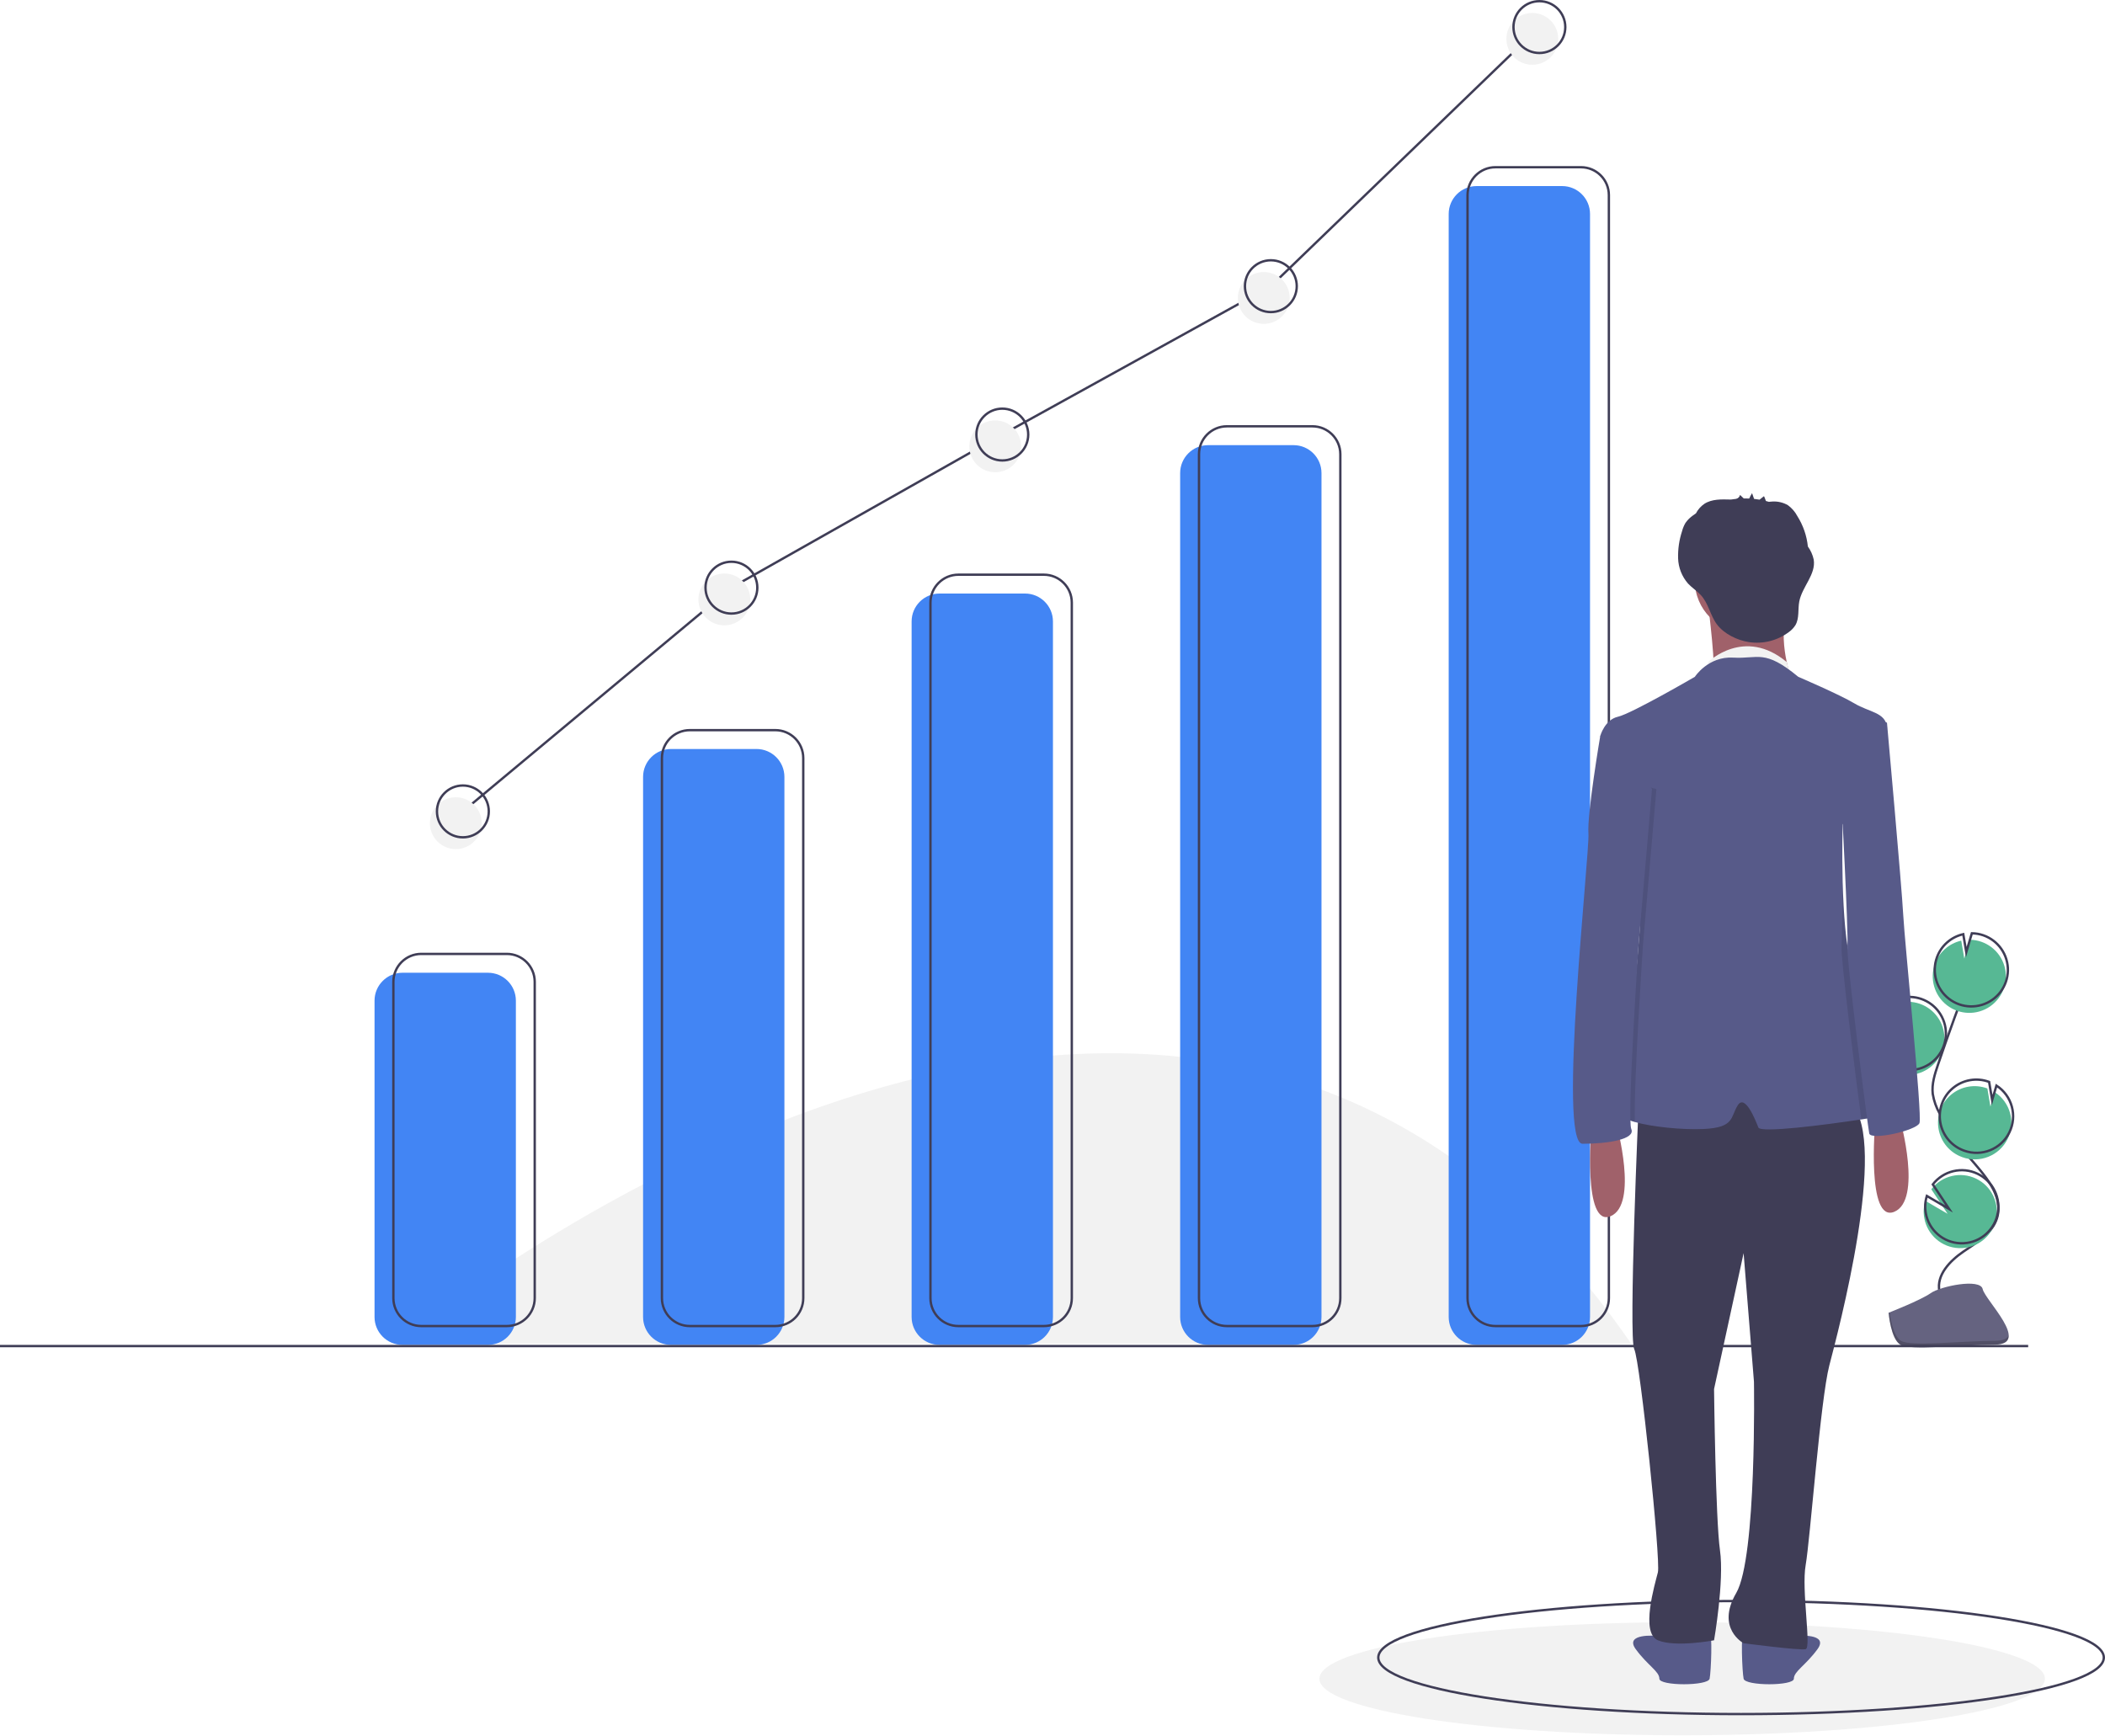
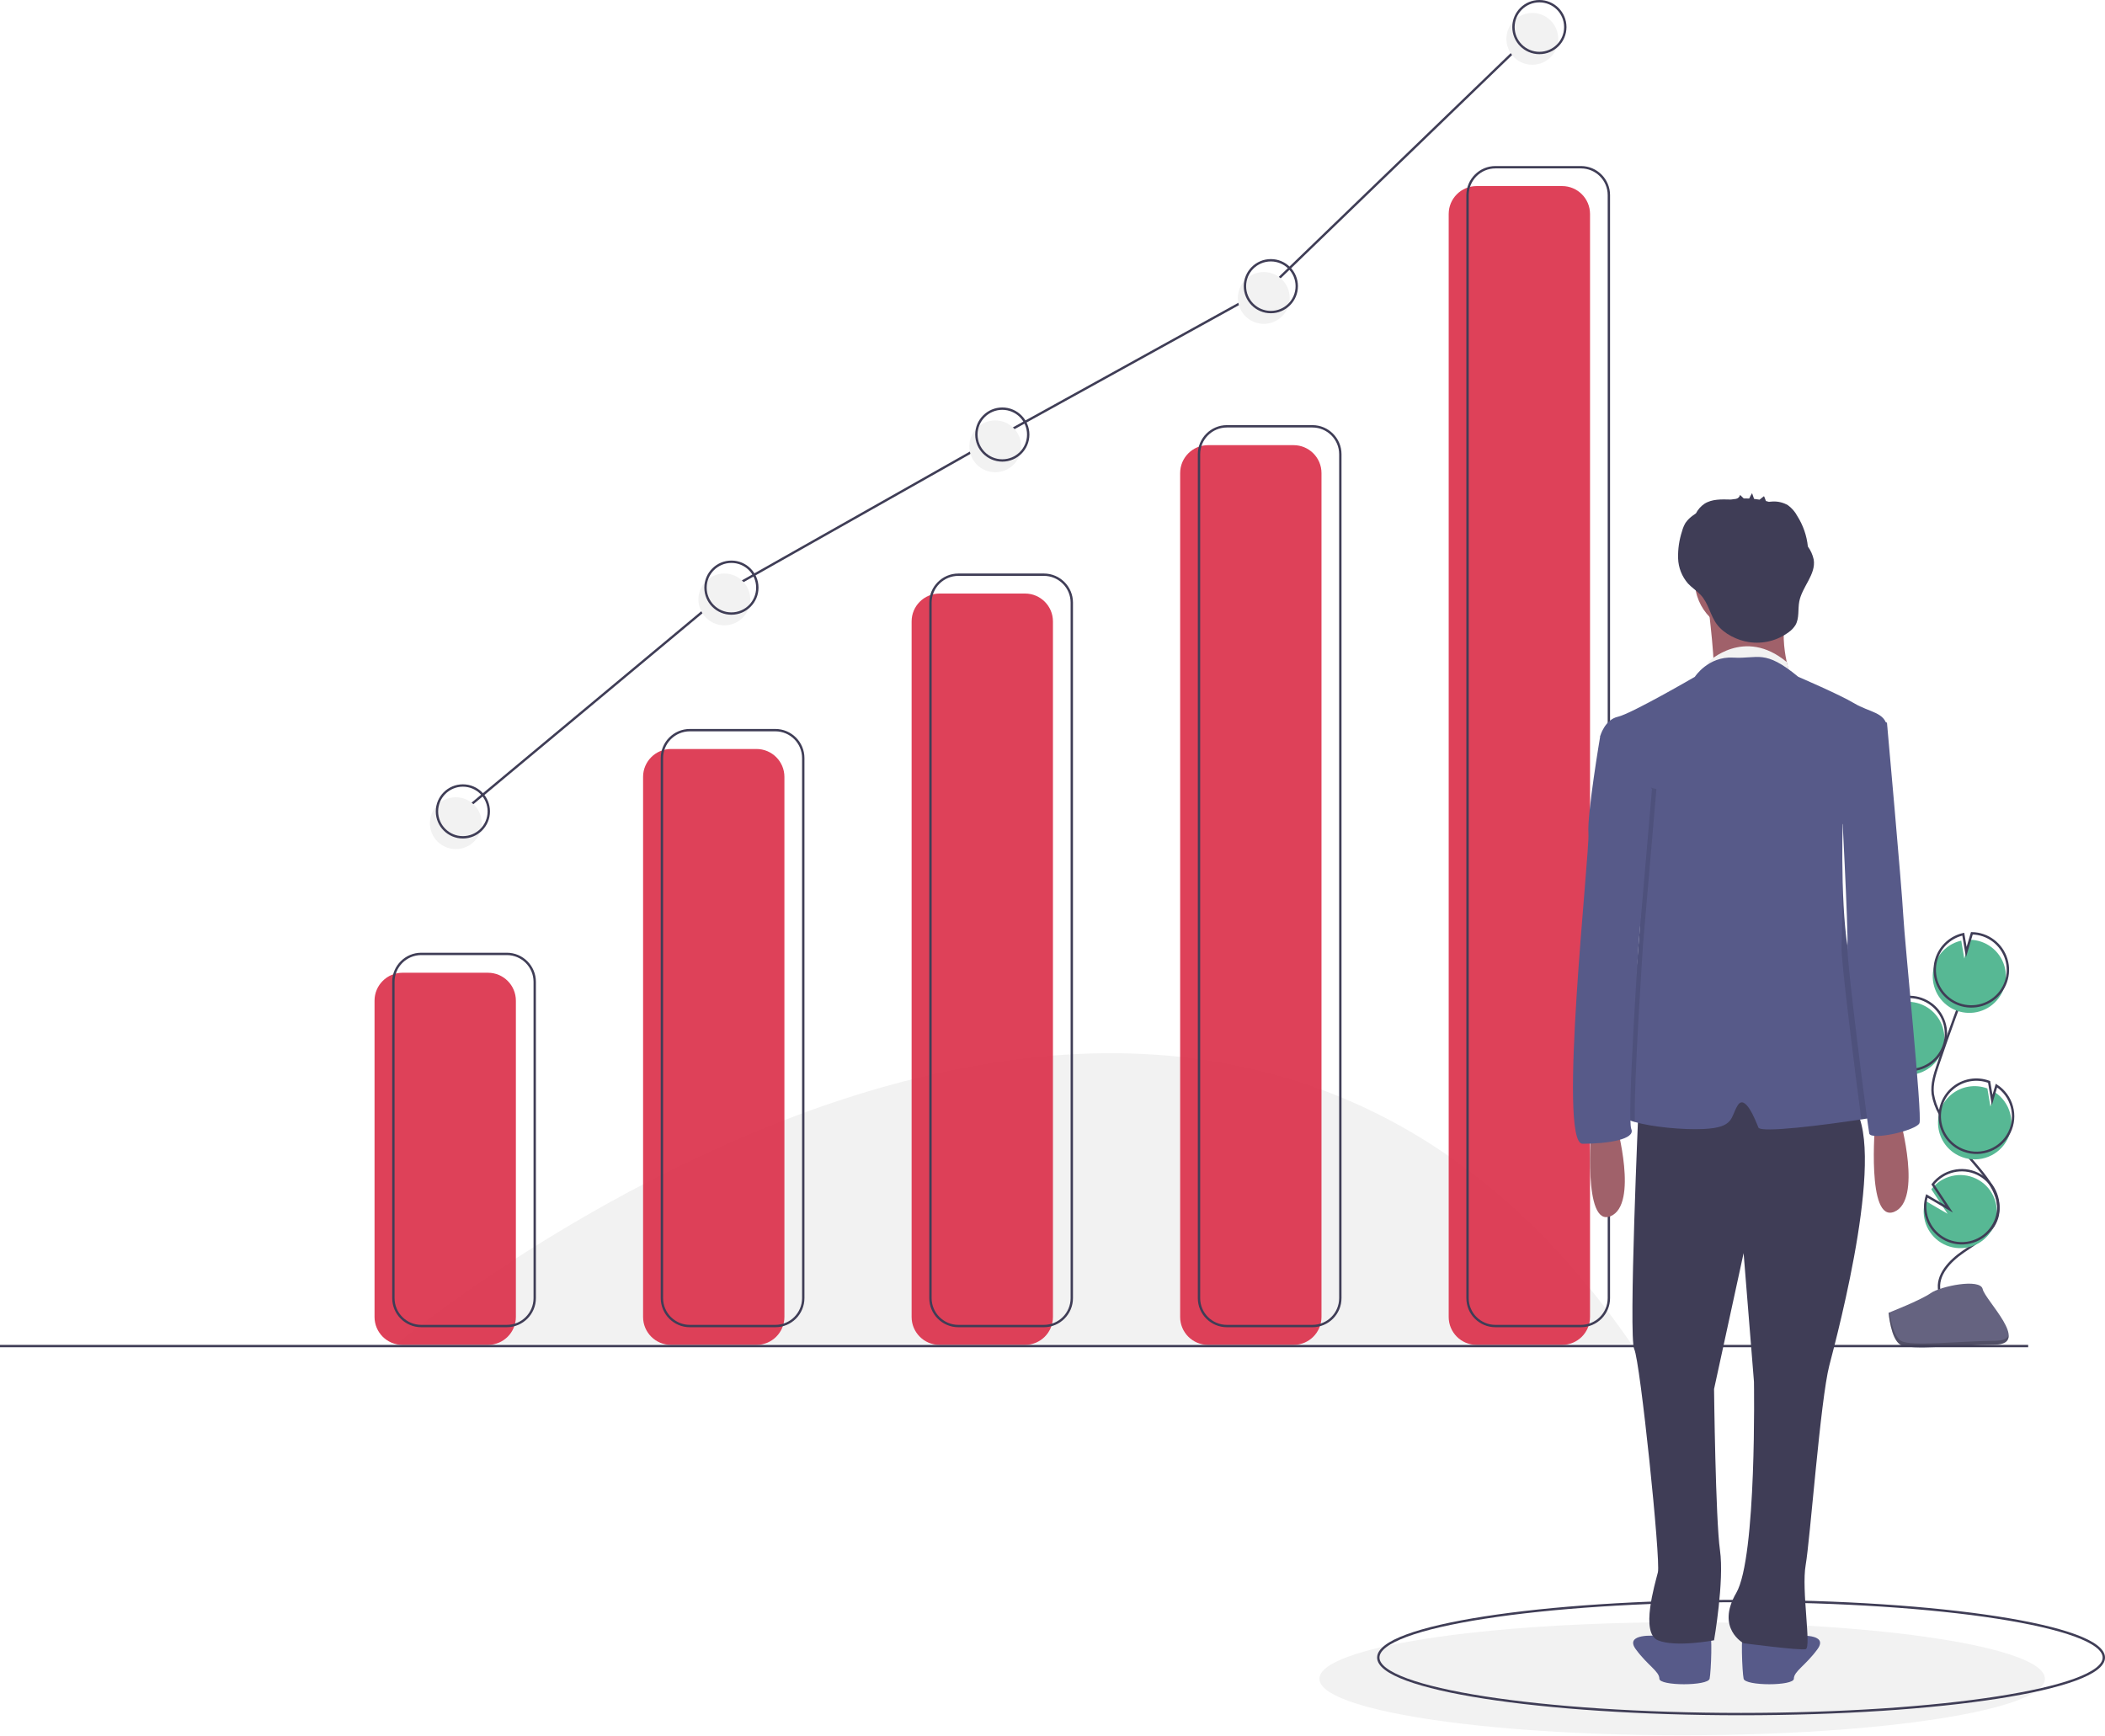
- <svg xmlns="http://www.w3.org/2000/svg" id="e9a400c3-14c4-48e9-ac4d-1e6d0c39fdb5" data-name="Layer 1" width="893.617" height="736.75" viewBox="0 0 893.617 736.75">
-   <path d="M321.941,651.875s332.5-277.5,524,0" transform="translate(-153.4415 -81.375)" fill="#f2f2f2" />
-   <ellipse cx="714.117" cy="712.75" rx="154" ry="24" fill="#f2f2f2" />
-   <ellipse cx="739.117" cy="703.75" rx="154" ry="24" fill="none" stroke="#3f3d56" stroke-miterlimit="10" />
-   <path d="M958.047,536.825a15.529,15.529,0,1,0,2.068-29.782l.389,7.993-3.781-6.85a15.47,15.47,0,0,0-7.971,8.747,15.227,15.227,0,0,0-.893,4.201A15.526,15.526,0,0,0,958.047,536.825Z" transform="translate(-153.4415 -81.375)" fill="#57b894" />
-   <path d="M976.758,629.527c-1.335-6.797,4.449-12.824,10.163-16.741s12.389-7.766,14.339-14.413c2.802-9.553-5.544-18.302-12.039-25.847a93.49,93.49,0,0,1-12.329-18.323,25.222,25.222,0,0,1-2.949-8.331c-.512-4.235.848-8.448,2.219-12.488q6.849-20.184,14.645-40.03" transform="translate(-153.4415 -81.375)" fill="none" stroke="#3f3d56" stroke-miterlimit="10" />
-   <path d="M958.686,534.767a15.529,15.529,0,1,0,2.068-29.782l.389,7.993-3.781-6.85a15.47,15.47,0,0,0-7.971,8.747,15.227,15.227,0,0,0-.893,4.201A15.526,15.526,0,0,0,958.686,534.767Z" transform="translate(-153.4415 -81.375)" fill="none" stroke="#3f3d56" stroke-miterlimit="10" />
-   <path d="M974.86,490.594a15.511,15.511,0,0,1,11.177-9.847l1.279,7.598,2.37-7.98a15.527,15.527,0,1,1-14.826,10.229Z" transform="translate(-153.4415 -81.375)" fill="#57b894" />
-   <path d="M975.713,487.85a15.511,15.511,0,0,1,11.177-9.847l1.279,7.598,2.37-7.98a15.527,15.527,0,1,1-14.826,10.229Z" transform="translate(-153.4415 -81.375)" fill="none" stroke="#3f3d56" stroke-miterlimit="10" />
-   <path d="M986.494,572.68a15.527,15.527,0,0,0,13.743-27.624L998.416,551.189l-1.292-7.688a.271.271,0,0,0-.04-.015,15.528,15.528,0,1,0-10.59,29.194Z" transform="translate(-153.4415 -81.375)" fill="#57b894" />
-   <path d="M987.233,569.901a15.527,15.527,0,0,0,13.743-27.624l-1.821,6.133-1.292-7.688a.271.271,0,0,0-.04-.015,15.528,15.528,0,1,0-10.59,29.194Z" transform="translate(-153.4415 -81.375)" fill="none" stroke="#3f3d56" stroke-miterlimit="10" />
-   <path d="M970.328,598.468a15.52,15.52,0,1,0,2.992-12.16l6.919,10.413-9.453-5.527A15.383,15.383,0,0,0,970.328,598.468Z" transform="translate(-153.4415 -81.375)" fill="#57b894" />
-   <path d="M970.968,596.41a15.52,15.52,0,1,0,2.992-12.16l6.919,10.413-9.453-5.527A15.383,15.383,0,0,0,970.968,596.41Z" transform="translate(-153.4415 -81.375)" fill="none" stroke="#3f3d56" stroke-miterlimit="10" />
-   <path d="M955.198,638.734s13.703-5.37,17.833-8.311,21.079-6.452,22.103-1.736,20.593,23.457,5.122,23.581-35.947,2.538-40.069.028S955.198,638.734,955.198,638.734Z" transform="translate(-153.4415 -81.375)" fill="#656380" />
-   <path d="M1000.533,650.627c-15.471.125-35.947,2.538-40.069.028-3.139-1.912-4.39-8.773-4.808-11.938-.29.012-.457.018-.457.018s.868,11.052,4.99,13.562,24.598.097,40.069-.028c4.466-.036,6.008-1.625,5.924-3.978C1005.56,649.712,1003.856,650.6,1000.533,650.627Z" transform="translate(-153.4415 -81.375)" opacity="0.2" />
-   <rect x="159" y="413" width="60" height="158" rx="11.851" fill="#4285f4" />
-   <rect x="273" y="318" width="60" height="253" rx="11.851" fill="#4285f4" />
-   <rect x="387" y="252" width="60" height="319" rx="11.851" fill="#4285f4" />
-   <rect x="501" y="189" width="60" height="382" rx="11.851" fill="#4285f4" />
-   <rect x="615" y="79" width="60" height="492" rx="11.851" fill="#4285f4" />
-   <rect x="167" y="405" width="60" height="158" rx="11.851" fill="none" stroke="#3f3d56" stroke-miterlimit="10" />
-   <rect x="281" y="310" width="60" height="253" rx="11.851" fill="none" stroke="#3f3d56" stroke-miterlimit="10" />
-   <rect x="395" y="244" width="60" height="319" rx="11.851" fill="none" stroke="#3f3d56" stroke-miterlimit="10" />
-   <rect x="509" y="181" width="60" height="382" rx="11.851" fill="none" stroke="#3f3d56" stroke-miterlimit="10" />
-   <rect x="623" y="71" width="60" height="492" rx="11.851" fill="none" stroke="#3f3d56" stroke-miterlimit="10" />
-   <line x1="861" y1="571.5" y2="571.5" fill="none" stroke="#3f3d56" stroke-miterlimit="10" />
-   <path d="M960.145,556.951s9.411,33.879-2.51,38.898-8.156-37.643-8.156-37.643Z" transform="translate(-153.4415 -81.375)" fill="#a0616a" />
-   <path d="M874.82,774.028s-8.783-.627-11.92,1.255a7.571,7.571,0,0,1-6.274.627s-13.803-1.255-8.783,5.647S857.88,790.968,857.88,794.104s20.704,3.137,21.331,0,1.255-19.449,0-20.076S874.82,774.028,874.82,774.028Z" transform="translate(-153.4415 -81.375)" fill="#575a89" />
-   <path d="M898.033,774.028s8.783-.627,11.92,1.255a7.571,7.571,0,0,0,6.274.627s13.803-1.255,8.783,5.647-10.038,9.411-10.038,12.548-20.704,3.137-21.331,0-1.255-19.449,0-20.076S898.033,774.028,898.033,774.028Z" transform="translate(-153.4415 -81.375)" fill="#575a89" />
-   <path d="M849.097,550.05s-4.392,99.128-1.882,104.147,11.293,89.717,10.038,94.736-7.529,25.723,0,28.86,23.841,0,23.841,0,4.392-25.096,2.51-38.271-2.51-68.386-2.51-68.386l12.548-57.72,4.392,54.583s1.255,74.659-7.529,89.717,3.137,21.331,3.137,21.331,23.841,3.137,26.35,2.51-1.882-25.096,0-35.761,6.274-70.268,10.038-84.698,25.096-94.736,9.411-111.048S849.097,550.05,849.097,550.05Z" transform="translate(-153.4415 -81.375)" fill="#3f3d56" />
-   <circle cx="741.455" cy="246.579" r="21.959" fill="#a0616a" />
-   <path d="M878.584,337.992s3.764,30.115,1.882,30.742,33.252,0,33.252,0-6.901-18.194,0-32.624Z" transform="translate(-153.4415 -81.375)" fill="#a0616a" />
-   <path d="M878.584,362.46s15.291-15.057,33.369,0l1.17,4.488-9.443-.097H878.584Z" transform="translate(-153.4415 -81.375)" fill="#f2f2f2" />
-   <path d="M953.243,555.069c-1.449.289-5.0.878-9.63,1.581-15.415,2.328-42.731,5.854-43.698,3.438-1.255-3.137-5.647-14.43-8.783-9.411s-1.255,9.411-14.43,10.038c-8.965.427-21.996-.891-29.211-2.961-3.388-.972-5.496-2.108-5.295-3.313.627-3.764,7.529-75.287,7.529-82.188s2.51-40.153,2.51-40.153l-18.031-35.479-1.418-2.792s1.882-6.901,7.529-8.156S872.937,368.734,872.937,368.734s5.647-8.783,16.312-8.156,13.175-3.764,27.605,8.156c0,0,17.567,7.529,23.841,11.293s13.175,3.764,13.803,10.038c.125,1.261-.558,3.689-1.732,6.757-4.298,11.243-15.158,31.137-16.858,34.237-.151.27-.232.414-.232.414s-.326,11.28.019,24.487v.031c.339,12.667,1.292,27.103,3.745,35.084C944.46,507.387,959.517,553.814,953.243,555.069Z" transform="translate(-153.4415 -81.375)" fill="#575a89" />
-   <path d="M923.402,318.94a14.958,14.958,0,0,0-2.482-5.546,29.963,29.963,0,0,0-4.473-12.905,13.54,13.54,0,0,0-4.007-4.625,11.83,11.83,0,0,0-6.305-1.572c-.4-.007-1.12.115-1.769.144-.415-.128-.833-.243-1.253-.351-.245-.545-.73-2.133-.866-2.025l-1.83,1.454c-.774-.134-1.551-.239-2.332-.322q-.426-1.216-.852-2.431a16.661,16.661,0,0,0-1.209,2.272q-1.165-.057-2.332-.04l-1.555-1.494a2.193,2.193,0,0,1-1.715,1.68c-.716.073-1.428.169-2.138.284-.058-0-.116,0-.173-.001-3.829-.096-7.95-.267-11.152,1.835a10.989,10.989,0,0,0-3.55,4.029c-.392.266-.785.531-1.166.814a12.748,12.748,0,0,0-3.285,3.256,13.809,13.809,0,0,0-1.453,3.522,33.761,33.761,0,0,0-1.673,11.534A17.117,17.117,0,0,0,870.04,329.133c1.642,1.765,3.73,3.068,5.375,4.83,3.386,3.629,4.021,8.691,6.917,12.531,3.064,4.062,8.655,6.734,13.565,7.5a22.66,22.66,0,0,0,16.88-4.21,10.443,10.443,0,0,0,2.874-3.013c1.704-2.948.982-6.653,1.615-9.999C918.453,330.501,924.438,325.238,923.402,318.94Z" transform="translate(-153.4415 -81.375)" fill="#3f3d56" />
-   <path d="M839.686,558.833s9.411,33.879-2.51,38.898-8.156-37.643-8.156-37.643Z" transform="translate(-153.4415 -81.375)" fill="#a0616a" />
-   <path d="M850.972,481.953s-4.116,61.083-3.482,75.801c-3.388-.972-5.496-2.108-5.295-3.313.627-3.764,7.529-75.287,7.529-82.188s2.51-40.153,2.51-40.153l-18.031-35.479c.289-1.757.464-2.792.464-2.792l9.097,19.135,12.861,3.451Z" transform="translate(-153.4415 -81.375)" opacity="0.1" />
-   <path d="M837.176,390.065l-4.392,3.764s-5.647,33.252-5.019,41.408-13.175,131.752-2.51,131.752,22.586-1.882,20.704-6.274,3.133-78.762,3.133-78.762l5.65-65.537Z" transform="translate(-153.4415 -81.375)" fill="#575a89" />
-   <path d="M952.767,396.822c-4.298,11.243-15.158,31.137-16.858,34.237.05-8.024.082-13.702.082-13.702l13.175-26.978,2.823-2.196S952.29,391.502,952.767,396.822Z" transform="translate(-153.4415 -81.375)" opacity="0.1" />
-   <path d="M953.243,555.069c-1.449.289-5.0.878-9.63,1.581-2.403-17.768-8.827-68.862-8.42-73.674.201-2.372.37-14.091.502-26.984.339,12.667,1.292,27.103,3.745,35.084C944.46,507.387,959.517,553.814,953.243,555.069Z" transform="translate(-153.4415 -81.375)" opacity="0.1" />
-   <path d="M945.087,385.673l9.411,2.51s6.274,69.64,6.901,81.561,8.156,85.325,6.901,88.462-20.704,7.529-21.331,4.392-9.748-73.921-9.266-79.623-2.655-64.677-2.655-64.677Z" transform="translate(-153.4415 -81.375)" fill="#575a89" />
-   <polyline points="196.5 344.5 310.5 249.5 425.5 184.5 539.5 121.5 653.5 11.5" fill="none" stroke="#3f3d56" stroke-miterlimit="10" />
-   <circle cx="193.5" cy="349.5" r="11" fill="#f2f2f2" />
-   <circle cx="307.5" cy="254.5" r="11" fill="#f2f2f2" />
-   <circle cx="422.5" cy="189.5" r="11" fill="#f2f2f2" />
-   <circle cx="536.5" cy="126.5" r="11" fill="#f2f2f2" />
-   <circle cx="650.5" cy="16.5" r="11" fill="#f2f2f2" />
-   <circle cx="196.5" cy="344.5" r="11" fill="none" stroke="#3f3d56" stroke-miterlimit="10" />
-   <circle cx="310.5" cy="249.5" r="11" fill="none" stroke="#3f3d56" stroke-miterlimit="10" />
-   <circle cx="425.5" cy="184.5" r="11" fill="none" stroke="#3f3d56" stroke-miterlimit="10" />
-   <circle cx="539.5" cy="121.5" r="11" fill="none" stroke="#3f3d56" stroke-miterlimit="10" />
-   <circle cx="653.5" cy="11.5" r="11" fill="none" stroke="#3f3d56" stroke-miterlimit="10" />
+ <svg xmlns="http://www.w3.org/2000/svg" id="e9a400c3-14c4-48e9-ac4d-1e6d0c39fdb5" data-name="Layer 1" width="893.617" height="736.75" viewBox="0 0 893.617 736.75" version="1.1">
+   <defs id="defs4755" />
+   <path d="M321.941,651.875s332.5-277.5,524,0" transform="translate(-153.4415 -81.375)" fill="#f2f2f2" id="path4650" />
+   <ellipse cx="714.117" cy="712.75" rx="154" ry="24" fill="#f2f2f2" id="ellipse4652" />
+   <ellipse cx="739.117" cy="703.75" rx="154" ry="24" fill="none" stroke="#3f3d56" stroke-miterlimit="10" id="ellipse4654" />
+   <path d="M958.047,536.825a15.529,15.529,0,1,0,2.068-29.782l.389,7.993-3.781-6.85a15.47,15.47,0,0,0-7.971,8.747,15.227,15.227,0,0,0-.893,4.201A15.526,15.526,0,0,0,958.047,536.825Z" transform="translate(-153.4415 -81.375)" fill="#57b894" id="path4656" />
+   <path d="M976.758,629.527c-1.335-6.797,4.449-12.824,10.163-16.741s12.389-7.766,14.339-14.413c2.802-9.553-5.544-18.302-12.039-25.847a93.49,93.49,0,0,1-12.329-18.323,25.222,25.222,0,0,1-2.949-8.331c-.512-4.235.848-8.448,2.219-12.488q6.849-20.184,14.645-40.03" transform="translate(-153.4415 -81.375)" fill="none" stroke="#3f3d56" stroke-miterlimit="10" id="path4658" />
+   <path d="M958.686,534.767a15.529,15.529,0,1,0,2.068-29.782l.389,7.993-3.781-6.85a15.47,15.47,0,0,0-7.971,8.747,15.227,15.227,0,0,0-.893,4.201A15.526,15.526,0,0,0,958.686,534.767Z" transform="translate(-153.4415 -81.375)" fill="none" stroke="#3f3d56" stroke-miterlimit="10" id="path4660" />
+   <path d="M974.86,490.594a15.511,15.511,0,0,1,11.177-9.847l1.279,7.598,2.37-7.98a15.527,15.527,0,1,1-14.826,10.229Z" transform="translate(-153.4415 -81.375)" fill="#57b894" id="path4662" />
+   <path d="M975.713,487.85a15.511,15.511,0,0,1,11.177-9.847l1.279,7.598,2.37-7.98a15.527,15.527,0,1,1-14.826,10.229Z" transform="translate(-153.4415 -81.375)" fill="none" stroke="#3f3d56" stroke-miterlimit="10" id="path4664" />
+   <path d="M986.494,572.68a15.527,15.527,0,0,0,13.743-27.624L998.416,551.189l-1.292-7.688a.271.271,0,0,0-.04-.015,15.528,15.528,0,1,0-10.59,29.194Z" transform="translate(-153.4415 -81.375)" fill="#57b894" id="path4666" />
+   <path d="M987.233,569.901a15.527,15.527,0,0,0,13.743-27.624l-1.821,6.133-1.292-7.688a.271.271,0,0,0-.04-.015,15.528,15.528,0,1,0-10.59,29.194Z" transform="translate(-153.4415 -81.375)" fill="none" stroke="#3f3d56" stroke-miterlimit="10" id="path4668" />
+   <path d="M970.328,598.468a15.52,15.52,0,1,0,2.992-12.16l6.919,10.413-9.453-5.527A15.383,15.383,0,0,0,970.328,598.468Z" transform="translate(-153.4415 -81.375)" fill="#57b894" id="path4670" />
+   <path d="M970.968,596.41a15.52,15.52,0,1,0,2.992-12.16l6.919,10.413-9.453-5.527A15.383,15.383,0,0,0,970.968,596.41Z" transform="translate(-153.4415 -81.375)" fill="none" stroke="#3f3d56" stroke-miterlimit="10" id="path4672" />
+   <path d="M955.198,638.734s13.703-5.37,17.833-8.311,21.079-6.452,22.103-1.736,20.593,23.457,5.122,23.581-35.947,2.538-40.069.028S955.198,638.734,955.198,638.734Z" transform="translate(-153.4415 -81.375)" fill="#656380" id="path4674" />
+   <path d="M1000.533,650.627c-15.471.125-35.947,2.538-40.069.028-3.139-1.912-4.39-8.773-4.808-11.938-.29.012-.457.018-.457.018s.868,11.052,4.99,13.562,24.598.097,40.069-.028c4.466-.036,6.008-1.625,5.924-3.978C1005.56,649.712,1003.856,650.6,1000.533,650.627Z" transform="translate(-153.4415 -81.375)" opacity="0.2" id="path4676" />
+   <rect x="159" y="413" width="60" height="158" rx="11.851" fill="#4285f4" id="rect4678" style="fill:#dc354f;fill-opacity:0.941" />
+   <rect x="273" y="318" width="60" height="253" rx="11.851" fill="#4285f4" id="rect4680" style="fill:#dc354f;fill-opacity:0.941" />
+   <rect x="387" y="252" width="60" height="319" rx="11.851" fill="#4285f4" id="rect4682" style="fill:#dc354f;fill-opacity:0.941" />
+   <rect x="501" y="189" width="60" height="382" rx="11.851" fill="#4285f4" id="rect4684" style="fill:#dc354f;fill-opacity:0.941" />
+   <rect x="615" y="79" width="60" height="492" rx="11.851" fill="#4285f4" id="rect4686" style="fill:#dc354f;fill-opacity:0.941" />
+   <rect x="167" y="405" width="60" height="158" rx="11.851" fill="none" stroke="#3f3d56" stroke-miterlimit="10" id="rect4688" />
+   <rect x="281" y="310" width="60" height="253" rx="11.851" fill="none" stroke="#3f3d56" stroke-miterlimit="10" id="rect4690" />
+   <rect x="395" y="244" width="60" height="319" rx="11.851" fill="none" stroke="#3f3d56" stroke-miterlimit="10" id="rect4692" />
+   <rect x="509" y="181" width="60" height="382" rx="11.851" fill="none" stroke="#3f3d56" stroke-miterlimit="10" id="rect4694" />
+   <rect x="623" y="71" width="60" height="492" rx="11.851" fill="none" stroke="#3f3d56" stroke-miterlimit="10" id="rect4696" />
+   <line x1="861" y1="571.5" y2="571.5" fill="none" stroke="#3f3d56" stroke-miterlimit="10" id="line4698" />
+   <path d="M960.145,556.951s9.411,33.879-2.51,38.898-8.156-37.643-8.156-37.643Z" transform="translate(-153.4415 -81.375)" fill="#a0616a" id="path4700" />
+   <path d="M874.82,774.028s-8.783-.627-11.92,1.255a7.571,7.571,0,0,1-6.274.627s-13.803-1.255-8.783,5.647S857.88,790.968,857.88,794.104s20.704,3.137,21.331,0,1.255-19.449,0-20.076S874.82,774.028,874.82,774.028Z" transform="translate(-153.4415 -81.375)" fill="#575a89" id="path4702" />
+   <path d="M898.033,774.028s8.783-.627,11.92,1.255a7.571,7.571,0,0,0,6.274.627s13.803-1.255,8.783,5.647-10.038,9.411-10.038,12.548-20.704,3.137-21.331,0-1.255-19.449,0-20.076S898.033,774.028,898.033,774.028Z" transform="translate(-153.4415 -81.375)" fill="#575a89" id="path4704" />
+   <path d="M849.097,550.05s-4.392,99.128-1.882,104.147,11.293,89.717,10.038,94.736-7.529,25.723,0,28.86,23.841,0,23.841,0,4.392-25.096,2.51-38.271-2.51-68.386-2.51-68.386l12.548-57.72,4.392,54.583s1.255,74.659-7.529,89.717,3.137,21.331,3.137,21.331,23.841,3.137,26.35,2.51-1.882-25.096,0-35.761,6.274-70.268,10.038-84.698,25.096-94.736,9.411-111.048S849.097,550.05,849.097,550.05Z" transform="translate(-153.4415 -81.375)" fill="#3f3d56" id="path4706" />
+   <circle cx="741.455" cy="246.579" r="21.959" fill="#a0616a" id="circle4708" />
+   <path d="M878.584,337.992s3.764,30.115,1.882,30.742,33.252,0,33.252,0-6.901-18.194,0-32.624Z" transform="translate(-153.4415 -81.375)" fill="#a0616a" id="path4710" />
+   <path d="M878.584,362.46s15.291-15.057,33.369,0l1.17,4.488-9.443-.097H878.584Z" transform="translate(-153.4415 -81.375)" fill="#f2f2f2" id="path4712" />
+   <path d="M953.243,555.069c-1.449.289-5.0.878-9.63,1.581-15.415,2.328-42.731,5.854-43.698,3.438-1.255-3.137-5.647-14.43-8.783-9.411s-1.255,9.411-14.43,10.038c-8.965.427-21.996-.891-29.211-2.961-3.388-.972-5.496-2.108-5.295-3.313.627-3.764,7.529-75.287,7.529-82.188s2.51-40.153,2.51-40.153l-18.031-35.479-1.418-2.792s1.882-6.901,7.529-8.156S872.937,368.734,872.937,368.734s5.647-8.783,16.312-8.156,13.175-3.764,27.605,8.156c0,0,17.567,7.529,23.841,11.293s13.175,3.764,13.803,10.038c.125,1.261-.558,3.689-1.732,6.757-4.298,11.243-15.158,31.137-16.858,34.237-.151.27-.232.414-.232.414s-.326,11.28.019,24.487v.031c.339,12.667,1.292,27.103,3.745,35.084C944.46,507.387,959.517,553.814,953.243,555.069Z" transform="translate(-153.4415 -81.375)" fill="#575a89" id="path4714" />
+   <path d="M923.402,318.94a14.958,14.958,0,0,0-2.482-5.546,29.963,29.963,0,0,0-4.473-12.905,13.54,13.54,0,0,0-4.007-4.625,11.83,11.83,0,0,0-6.305-1.572c-.4-.007-1.12.115-1.769.144-.415-.128-.833-.243-1.253-.351-.245-.545-.73-2.133-.866-2.025l-1.83,1.454c-.774-.134-1.551-.239-2.332-.322q-.426-1.216-.852-2.431a16.661,16.661,0,0,0-1.209,2.272q-1.165-.057-2.332-.04l-1.555-1.494a2.193,2.193,0,0,1-1.715,1.68c-.716.073-1.428.169-2.138.284-.058-0-.116,0-.173-.001-3.829-.096-7.95-.267-11.152,1.835a10.989,10.989,0,0,0-3.55,4.029c-.392.266-.785.531-1.166.814a12.748,12.748,0,0,0-3.285,3.256,13.809,13.809,0,0,0-1.453,3.522,33.761,33.761,0,0,0-1.673,11.534A17.117,17.117,0,0,0,870.04,329.133c1.642,1.765,3.73,3.068,5.375,4.83,3.386,3.629,4.021,8.691,6.917,12.531,3.064,4.062,8.655,6.734,13.565,7.5a22.66,22.66,0,0,0,16.88-4.21,10.443,10.443,0,0,0,2.874-3.013c1.704-2.948.982-6.653,1.615-9.999C918.453,330.501,924.438,325.238,923.402,318.94Z" transform="translate(-153.4415 -81.375)" fill="#3f3d56" id="path4716" />
+   <path d="M839.686,558.833s9.411,33.879-2.51,38.898-8.156-37.643-8.156-37.643Z" transform="translate(-153.4415 -81.375)" fill="#a0616a" id="path4718" />
+   <path d="M850.972,481.953s-4.116,61.083-3.482,75.801c-3.388-.972-5.496-2.108-5.295-3.313.627-3.764,7.529-75.287,7.529-82.188s2.51-40.153,2.51-40.153l-18.031-35.479c.289-1.757.464-2.792.464-2.792l9.097,19.135,12.861,3.451Z" transform="translate(-153.4415 -81.375)" opacity="0.1" id="path4720" />
+   <path d="M837.176,390.065l-4.392,3.764s-5.647,33.252-5.019,41.408-13.175,131.752-2.51,131.752,22.586-1.882,20.704-6.274,3.133-78.762,3.133-78.762l5.65-65.537Z" transform="translate(-153.4415 -81.375)" fill="#575a89" id="path4722" />
+   <path d="M952.767,396.822c-4.298,11.243-15.158,31.137-16.858,34.237.05-8.024.082-13.702.082-13.702l13.175-26.978,2.823-2.196S952.29,391.502,952.767,396.822Z" transform="translate(-153.4415 -81.375)" opacity="0.1" id="path4724" />
+   <path d="M953.243,555.069c-1.449.289-5.0.878-9.63,1.581-2.403-17.768-8.827-68.862-8.42-73.674.201-2.372.37-14.091.502-26.984.339,12.667,1.292,27.103,3.745,35.084C944.46,507.387,959.517,553.814,953.243,555.069Z" transform="translate(-153.4415 -81.375)" opacity="0.1" id="path4726" />
+   <path d="M945.087,385.673l9.411,2.51s6.274,69.64,6.901,81.561,8.156,85.325,6.901,88.462-20.704,7.529-21.331,4.392-9.748-73.921-9.266-79.623-2.655-64.677-2.655-64.677Z" transform="translate(-153.4415 -81.375)" fill="#575a89" id="path4728" />
+   <polyline points="196.5 344.5 310.5 249.5 425.5 184.5 539.5 121.5 653.5 11.5" fill="none" stroke="#3f3d56" stroke-miterlimit="10" id="polyline4730" />
+   <circle cx="193.5" cy="349.5" r="11" fill="#f2f2f2" id="circle4732" />
+   <circle cx="307.5" cy="254.5" r="11" fill="#f2f2f2" id="circle4734" />
+   <circle cx="422.5" cy="189.5" r="11" fill="#f2f2f2" id="circle4736" />
+   <circle cx="536.5" cy="126.5" r="11" fill="#f2f2f2" id="circle4738" />
+   <circle cx="650.5" cy="16.5" r="11" fill="#f2f2f2" id="circle4740" />
+   <circle cx="196.5" cy="344.5" r="11" fill="none" stroke="#3f3d56" stroke-miterlimit="10" id="circle4742" />
+   <circle cx="310.5" cy="249.5" r="11" fill="none" stroke="#3f3d56" stroke-miterlimit="10" id="circle4744" />
+   <circle cx="425.5" cy="184.5" r="11" fill="none" stroke="#3f3d56" stroke-miterlimit="10" id="circle4746" />
+   <circle cx="539.5" cy="121.5" r="11" fill="none" stroke="#3f3d56" stroke-miterlimit="10" id="circle4748" />
+   <circle cx="653.5" cy="11.5" r="11" fill="none" stroke="#3f3d56" stroke-miterlimit="10" id="circle4750" />
</svg>
